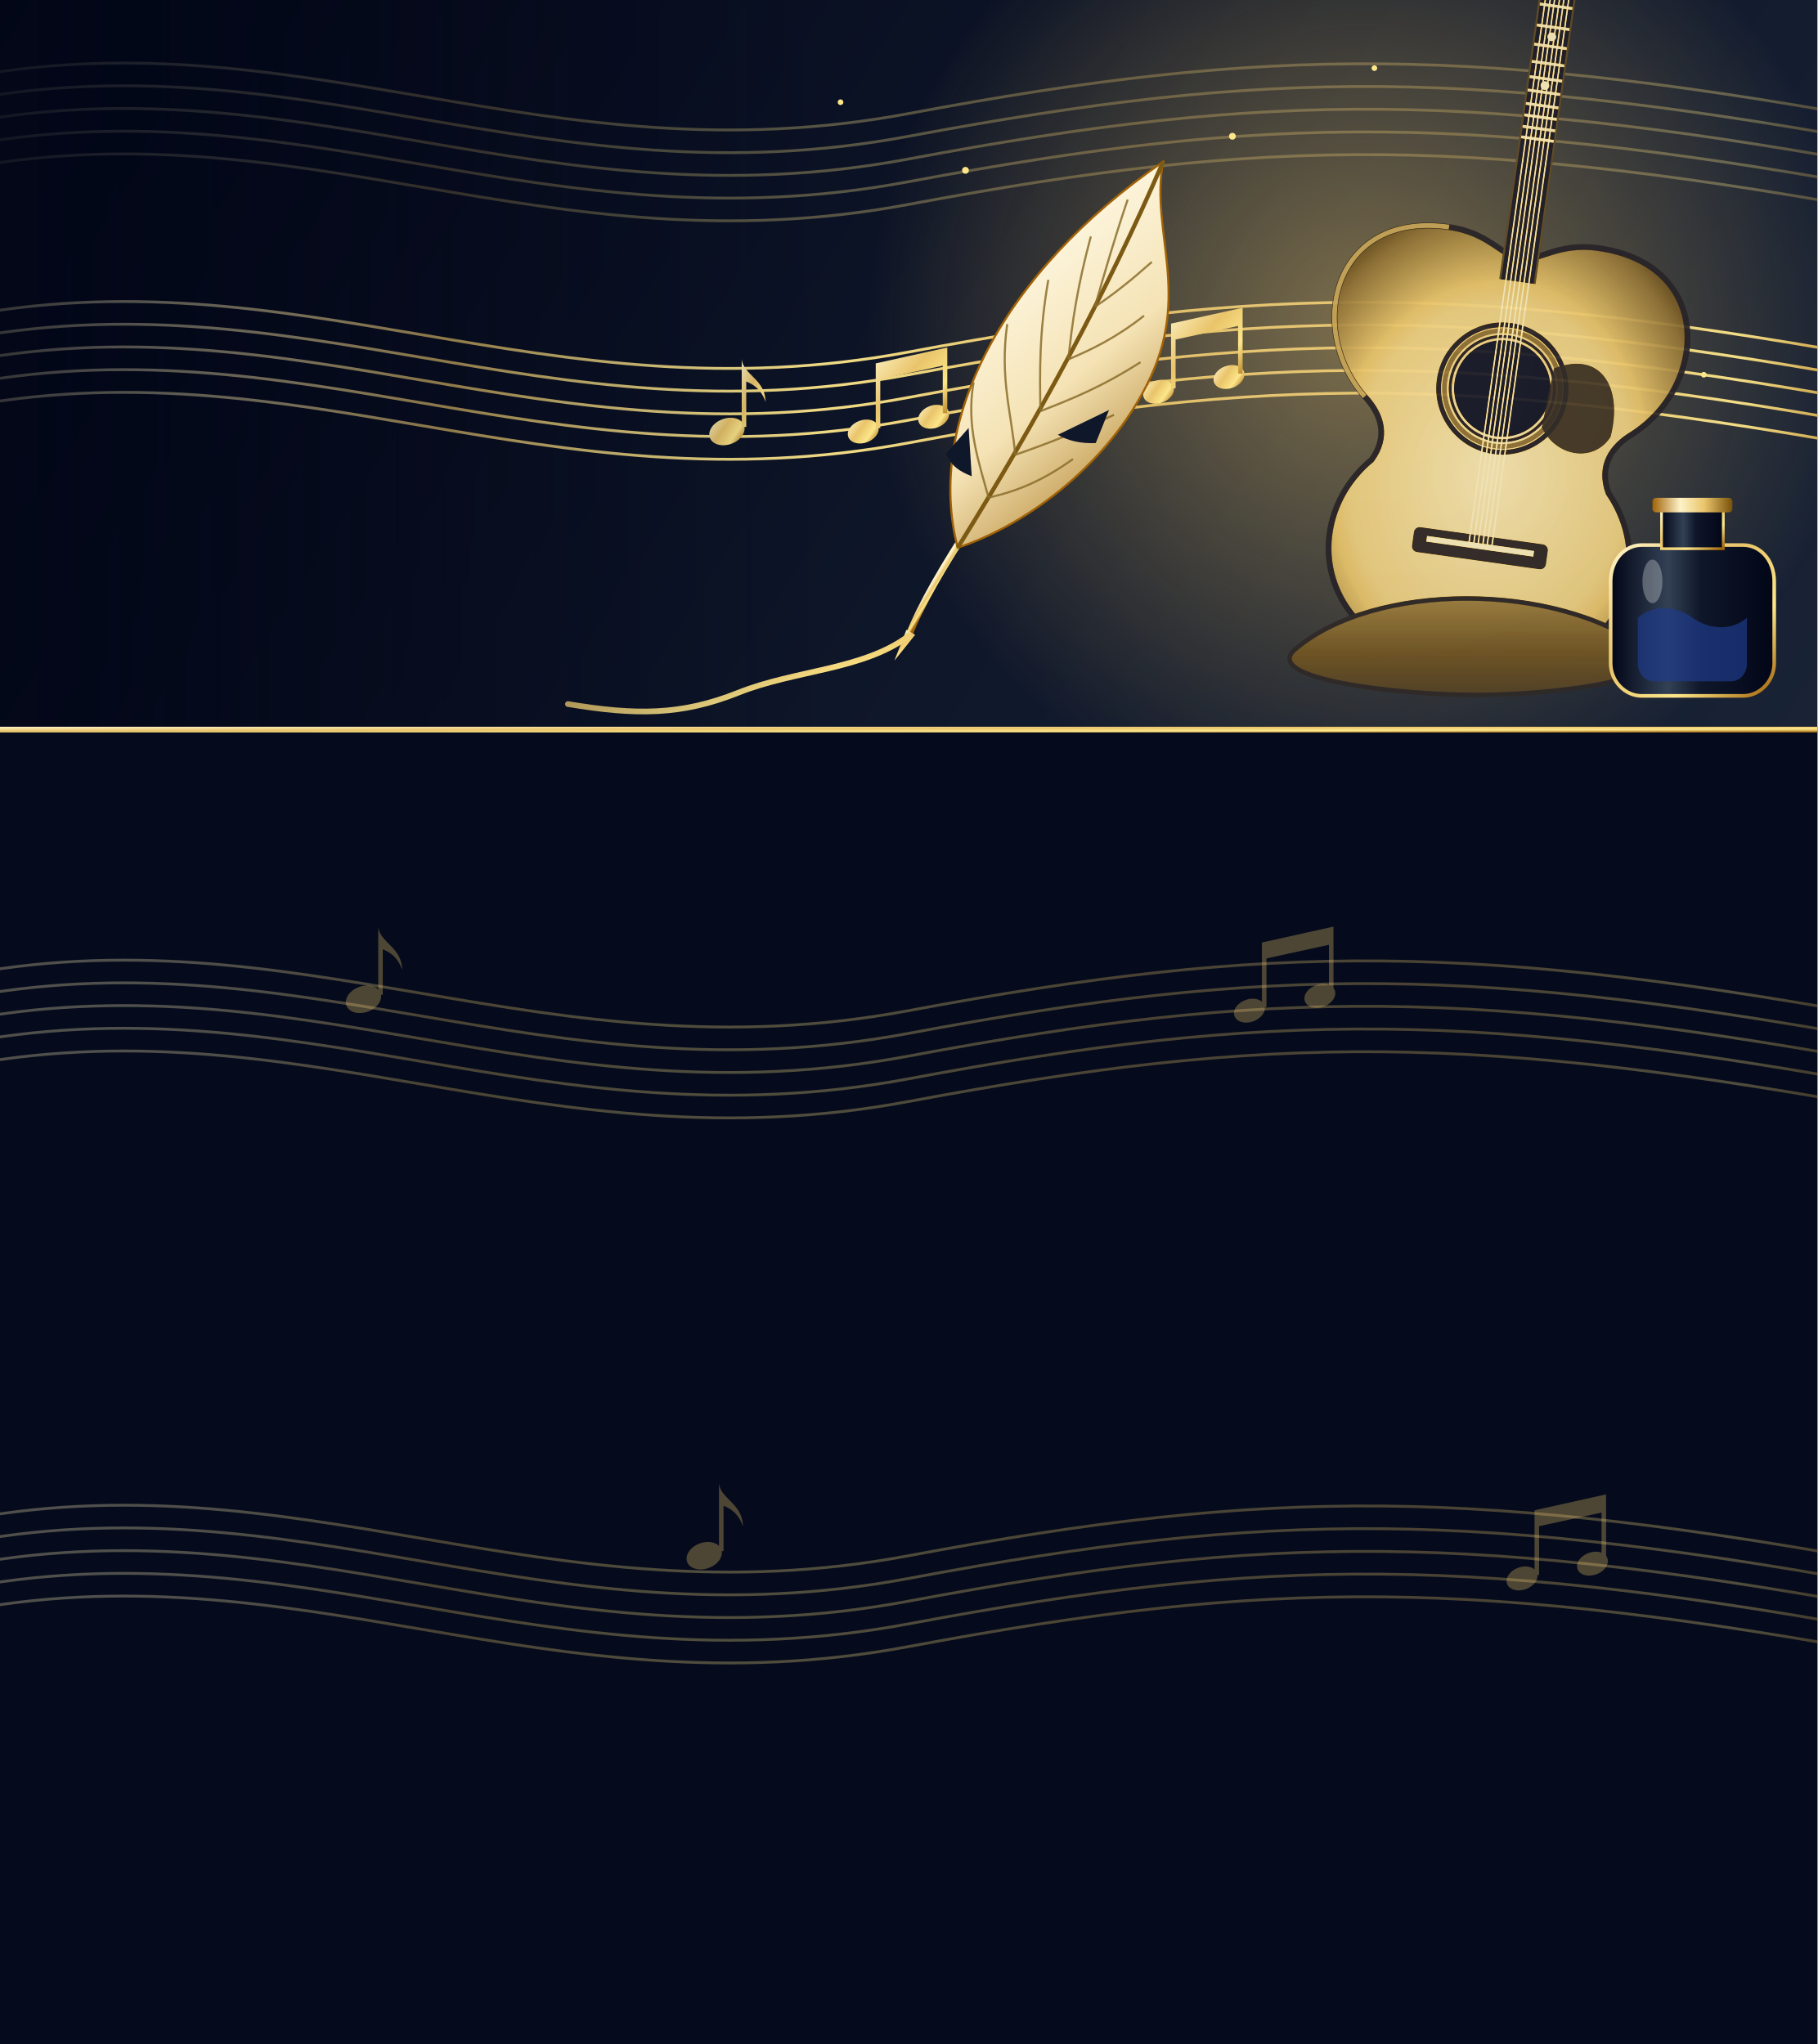
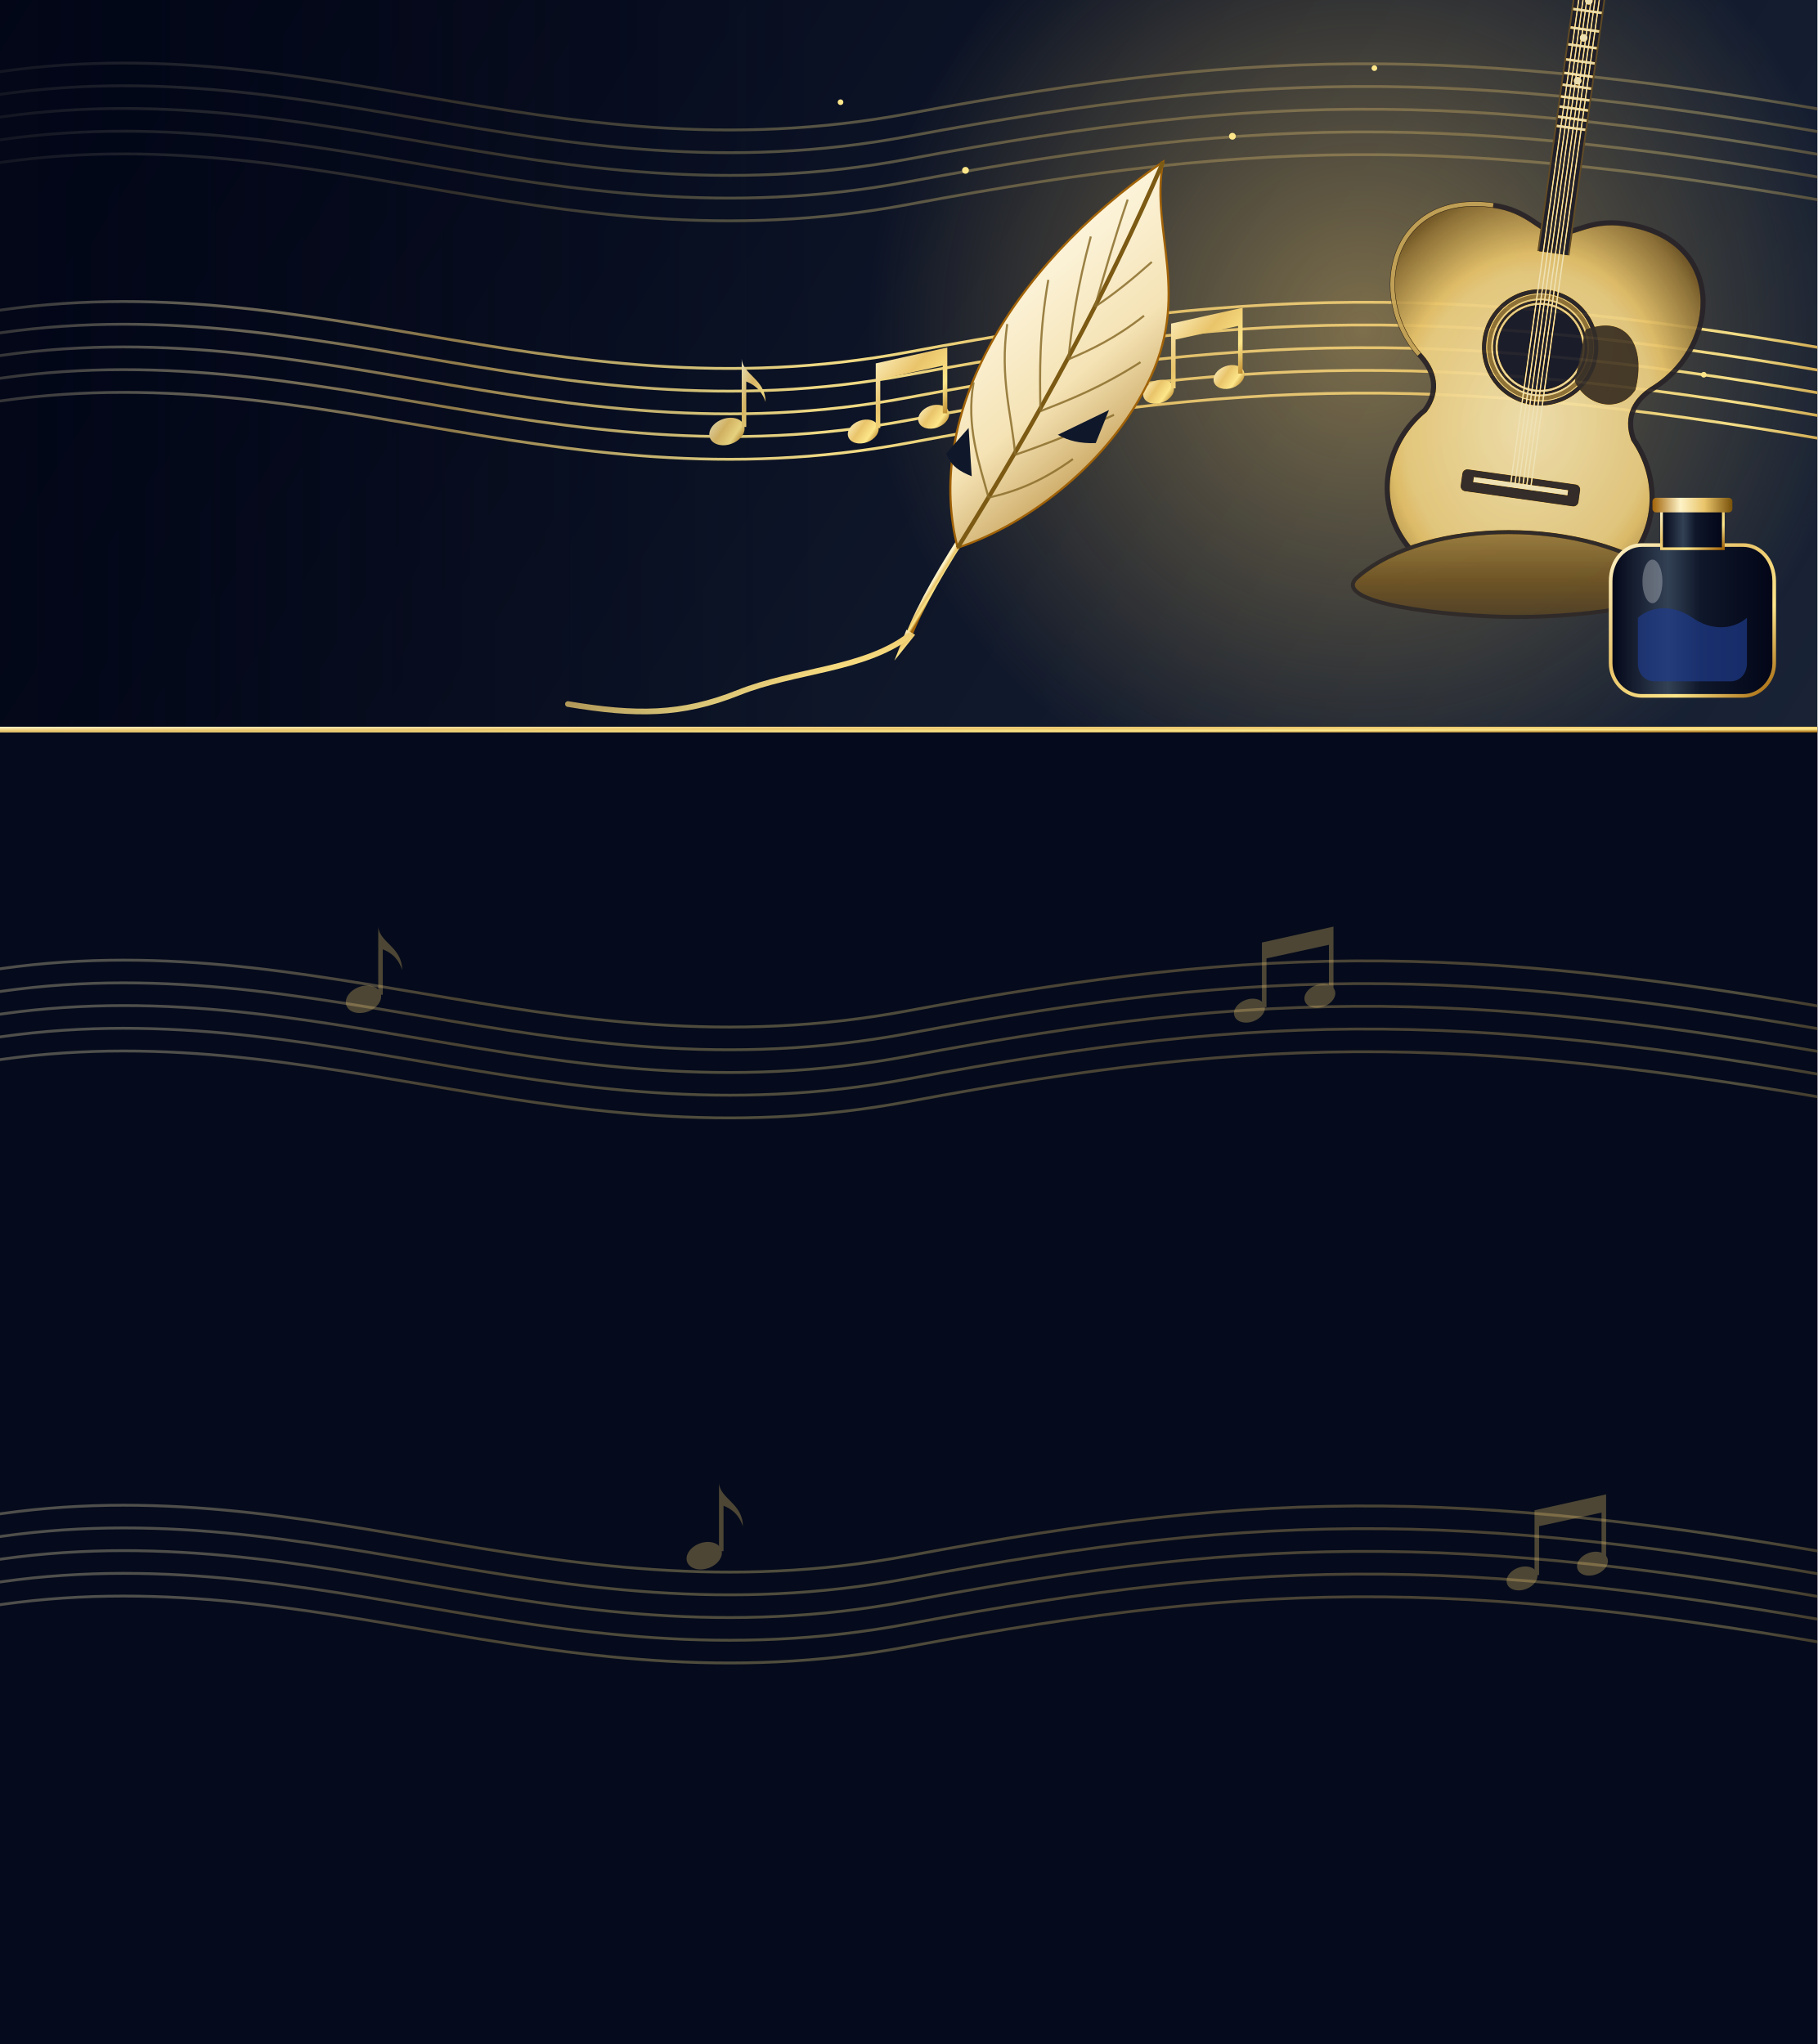
<svg xmlns="http://www.w3.org/2000/svg" xmlns:xlink="http://www.w3.org/1999/xlink" viewBox="0 0 1600 1800" preserveAspectRatio="xMaxYMin slice">
  <defs>
    <linearGradient id="bg" x1="0" y1="0" x2="1" y2=".7">
      <stop offset="0" stop-color="#020617" />
      <stop offset=".5" stop-color="#0f172a" />
      <stop offset="1" stop-color="#1e293b" />
    </linearGradient>
    <linearGradient id="fade" x1="0" y1="0" x2="1" y2="0">
      <stop offset="0" stop-color="#020617" stop-opacity=".8" />
      <stop offset=".46" stop-color="#020617" stop-opacity="0" />
    </linearGradient>
    <linearGradient id="gold" x1="0" y1="0" x2="1" y2="1">
      <stop offset="0" stop-color="#fef3c7" />
      <stop offset=".4" stop-color="#e9c46a" />
      <stop offset=".7" stop-color="#fde68a" />
      <stop offset="1" stop-color="#a16207" />
    </linearGradient>
    <linearGradient id="feather" x1="0" y1="0" x2="1" y2="1">
      <stop offset="0" stop-color="#fffbeb" />
      <stop offset=".55" stop-color="#f5e3b5" />
      <stop offset="1" stop-color="#b58a3a" />
    </linearGradient>
    <linearGradient id="ink" x1="0" y1="0" x2="1" y2="0">
      <stop offset="0" stop-color="#020617" />
      <stop offset=".35" stop-color="#334155" />
      <stop offset=".55" stop-color="#0f172a" />
      <stop offset="1" stop-color="#020617" />
    </linearGradient>
    <radialGradient id="glow">
      <stop offset="0" stop-color="#e9c46a" stop-opacity=".5" />
      <stop offset="1" stop-color="#e9c46a" stop-opacity="0" />
    </radialGradient>
    <linearGradient id="chrome" x1="0" y1="0" x2="1" y2="0">
      <stop offset="0" stop-color="#a16207" />
      <stop offset=".35" stop-color="#fef3c7" />
      <stop offset=".65" stop-color="#e9c46a" />
      <stop offset="1" stop-color="#78510a" />
    </linearGradient>
    <pattern id="mesh" width="14" height="14" patternUnits="userSpaceOnUse" patternTransform="rotate(45)">
      <path d="M0 0H14M0 0V14" stroke="#020617" stroke-opacity=".55" stroke-width="2" />
    </pattern>
    <g id="n1">
      <ellipse rx="16" ry="11.500" transform="rotate(-20)" />
      <path d="M13-4V-64C14-50 34-46 34-26 30-38 22-42 17-44V-4Z" />
    </g>
    <g id="n2">
      <ellipse rx="14" ry="10" transform="rotate(-20)" />
      <ellipse cx="62" cy="-13" rx="14" ry="10" transform="rotate(-20 62 -13)" />
      <path d="M11-3V-60L74-74V-16H70V-58L15-46V-3Z" />
    </g>
    <g id="st" fill="none" stroke="url(#gold)" stroke-width="2.500">
      <path d="M-40 0C260-60 480 90 800 30S1300-30 1680 40" />
      <path d="M-40 20C260-40 480 110 800 50S1300-10 1680 60" />
      <path d="M-40 40C260-20 480 130 800 70S1300 10 1680 80" />
      <path d="M-40 60C260 0 480 150 800 90S1300 30 1680 100" />
      <path d="M-40 80C260 20 480 170 800 110S1300 50 1680 120" />
    </g>
    <linearGradient id="gcou_sky" x1="0" y1="0" x2="0" y2="1">
      <stop offset="0" stop-color="#365314" />
      <stop offset=".42" stop-color="#a16207" />
      <stop offset=".72" stop-color="#f59e0b" />
      <stop offset="1" stop-color="#fde68a" />
    </linearGradient>
    <linearGradient id="gcou_fade" x1="0" y1="0" x2="1" y2="0">
      <stop offset="0" stop-color="#26390c" stop-opacity=".92" />
      <stop offset=".5" stop-color="#26390c" stop-opacity="0" />
    </linearGradient>
    <radialGradient id="gcou_sun">
      <stop offset="0" stop-color="#fffbeb" />
      <stop offset=".55" stop-color="#fde047" />
      <stop offset="1" stop-color="#f97316" />
    </radialGradient>
    <radialGradient id="gcou_glow">
      <stop offset="0" stop-color="#fef08a" stop-opacity=".85" />
      <stop offset="1" stop-color="#fef08a" stop-opacity="0" />
    </radialGradient>
    <radialGradient id="gcou_top" cx=".5" cy=".55" r=".72">
      <stop offset="0" stop-color="#fde9b0" />
      <stop offset=".55" stop-color="#e8b862" />
      <stop offset=".84" stop-color="#a65a1a" />
      <stop offset="1" stop-color="#4a2207" />
    </radialGradient>
    <linearGradient id="gcou_neck" x1="0" y1="0" x2="1" y2="0">
      <stop offset="0" stop-color="#6b3a12" />
      <stop offset=".5" stop-color="#c98a3e" />
      <stop offset="1" stop-color="#6b3a12" />
    </linearGradient>
    <linearGradient id="gcou_hat" x1="0" y1="0" x2="0" y2="1">
      <stop offset="0" stop-color="#a86a2c" />
      <stop offset="1" stop-color="#5c3310" />
    </linearGradient>
    <linearGradient id="gcou_leather" x1="0" y1="0" x2="0" y2="1">
      <stop offset="0" stop-color="#8a4f1d" />
      <stop offset="1" stop-color="#4a2a0e" />
    </linearGradient>
    <pattern id="gcou_plank" width="1600" height="150" patternUnits="userSpaceOnUse">
      <rect width="1600" height="150" fill="#e9d3a4" />
      <path d="M0 0H1600M420 0V150M1080 0V150" stroke="#9c7437" stroke-width="3" />
      <path d="M0 40C200 26 360 58 620 40S1100 24 1600 44M0 92C300 74 520 112 800 92S1300 80 1600 100M0 124C200 118 380 132 700 122" fill="none" stroke="#c3a067" stroke-width="2" />
      <circle cx="1240" cy="70" r="16" fill="none" stroke="#b08a50" stroke-width="3" />
      <circle cx="1240" cy="70" r="7" fill="#9c7437" />
    </pattern>
    <g id="gcou_post">
      <rect x="-10" y="-96" width="20" height="150" fill="#3f2508" />
      <path d="M-10-96 0-110 10-96Z" fill="#3f2508" />
    </g>
    <g id="gcou_wheat">
      <path d="M0 0C4-30 2-60 10-92" fill="none" stroke="#fef08a" stroke-width="3" />
      <g fill="#fde68a">
        <ellipse cx="10" cy="-96" rx="5" ry="11" />
        <ellipse cx="2" cy="-80" rx="5" ry="10" transform="rotate(-24 2 -80)" />
        <ellipse cx="17" cy="-78" rx="5" ry="10" transform="rotate(24 17 -78)" />
        <ellipse cx="0" cy="-62" rx="5" ry="10" transform="rotate(-24)" />
        <ellipse cx="14" cy="-60" rx="5" ry="10" transform="rotate(24 14 -60)" />
      </g>
    </g>
    <path id="gcou_star" d="M0-26 7-8 26-8 11 4 17 24 0 12-17 24-11 4-26-8-7-8Z" />
    <filter id="vx_gold" color-interpolation-filters="sRGB" x="-10%" y="-10%" width="120%" height="120%">
      <feColorMatrix type="matrix" values=".3 .59 .11 0 0  .3 .59 .11 0 0  .3 .59 .11 0 0  0 0 0 1 0" />
      <feComponentTransfer>
        <feFuncR type="table" tableValues=".04 .45 .91 1" />
        <feFuncG type="table" tableValues=".06 .34 .77 .96" />
        <feFuncB type="table" tableValues=".16 .14 .42 .8" />
      </feComponentTransfer>
    </filter>
  </defs>
  <rect width="1600" height="1800" fill="url(#bg)" />
  <circle cx="1200" cy="290" r="440" fill="url(#glow)" />
  <g opacity=".95" transform="translate(0 280)">
    <use xlink:href="#st" />
  </g>
  <g opacity=".32" transform="translate(0 70)">
    <use xlink:href="#st" />
  </g>
  <g fill="url(#gold)">
    <use xlink:href="#n1" x="640" y="380" />
    <use xlink:href="#n2" x="760" y="380" />
    <use xlink:href="#n1" x="920" y="372" />
    <use xlink:href="#n2" x="1020" y="345" />
  </g>
-   <g filter="url(#vx_gold)" opacity=".92">
+   <g filter="url(#vx_gold)" opacity=".92" transform="translate(1600 40) scale(.88) translate(-1600 -40)">
    <g transform="translate(1330 290) rotate(8) scale(.85)">
      <path d="M-140 90C-210 30-200-96-78-96-36-96-20-74 0-74 20-74 36-96 78-96 200-96 210 30 140 90 120 106 110 128 124 154 190 226 158 356 0 356-158 356-190 226-124 154-110 128-120 106-140 90Z" fill="url(#gcou_top)" stroke="#2a1305" stroke-width="6" />
      <path d="M-140 90C-210 30-200-96-78-96" fill="none" stroke="#fff7d6" stroke-opacity=".55" stroke-width="5" />
      <g fill="none" stroke="#2a1305">
        <circle cx="0" cy="62" r="66" stroke-width="5" />
        <circle cx="0" cy="62" r="60" stroke="#a16207" stroke-width="5" />
        <circle cx="0" cy="62" r="54" stroke-width="3" />
      </g>
      <circle cx="0" cy="62" r="50" fill="#120702" />
      <path d="M50 34C96 8 124 44 118 96 104 126 64 124 46 96Z" fill="#3b1703" opacity=".9" />
      <rect x="-70" y="216" width="140" height="26" rx="6" fill="#3b1703" />
      <rect x="-56" y="224" width="112" height="6" fill="#fef3c7" />
      <rect x="-19" y="-470" width="38" height="420" fill="url(#gcou_neck)" />
      <rect x="-17" y="-470" width="34" height="420" fill="#1c0d03" />
      <g stroke="#e7e5e4" stroke-width="3">
        <path d="M-17-446H17M-17-416H17M-17-388H17M-17-362H17M-17-338H17M-17-316H17M-17-296H17M-17-278H17M-17-262H17M-17-248H17M-17-234H17M-17-222H17M-17-210H17M-17-199H17" />
      </g>
      <g fill="#fef3c7">
        <circle cy="-402" r="4.500" />
        <circle cy="-350" r="4.500" />
        <circle cy="-306" r="4.500" />
        <circle cy="-255" r="4.500" />
      </g>
      <path d="M-24-470C-34-510-34-540-24-566H24C34-540 34-510 24-470Z" fill="#3b1703" stroke="#c98a3e" stroke-width="3" />
      <g fill="#d6d3d1">
        <circle cx="-34" cy="-496" r="8" />
        <circle cx="-36" cy="-520" r="8" />
        <circle cx="-34" cy="-544" r="8" />
        <circle cx="34" cy="-496" r="8" />
        <circle cx="36" cy="-520" r="8" />
        <circle cx="34" cy="-544" r="8" />
      </g>
      <g stroke="#f5f5f4" stroke-width="1.500">
        <path d="M-12 228V-470M-7 228V-470M-2.500 228V-470M2.500 228V-470M7 228V-470M12 228V-470" />
      </g>
      <path d="M-112 280C-180 180-190 60-160-36" fill="none" stroke="url(#gcou_leather)" stroke-width="16" opacity="0" />
    </g>
    <path d="M1020 600C1090 540 1250 540 1330 600 1360 626 1250 640 1180 640S990 626 1020 600Z" fill="url(#gcou_hat)" stroke="#2f1a07" stroke-width="4" transform="translate(120 -28)" />
  </g>
  <g transform="translate(800 560) rotate(30) scale(.74)">
    <path d="M0 0C-6-40-6-90-2-160" fill="none" stroke="url(#gold)" stroke-width="8" stroke-linecap="round" />
    <path d="M-6-5 0 34 6-5Z" fill="url(#gold)" />
    <path d="M-2-120C-110-230-120-430-20-640 8-560 90-520 96-400 102-300 60-190-2-120Z" fill="url(#feather)" stroke="#a16207" stroke-width="2.500" />
    <path d="M-2-120C4-300 0-470-20-640" fill="none" stroke="#7c5a13" stroke-width="5" />
    <g fill="none" stroke="#8a6d2b" stroke-width="2.500" opacity=".85">
      <path d="M0-190C-30-220-66-250-84-300M2-250C-26-290-60-320-84-380M2-310C-22-350-46-390-68-450M0-380C-18-420-34-460-50-520M-4-450C-14-490-24-530-34-580M0-190C26-214 46-240 64-280M2-250C28-280 52-310 80-350M2-310C26-340 50-370 76-420M0-380C18-404 36-430 52-470M-4-450C8-474 18-500 28-530" />
    </g>
    <path d="M-70-210C-56-200-46-200-30-202L-62-250Z" fill="#0f172a" />
    <path d="M78-310C62-300 48-296 34-296L72-352Z" fill="#0f172a" />
  </g>
  <g transform="translate(1490 480) scale(.8)">
    <path d="M-56 0C-74 0-90 16-90 40V130C-90 150-74 166-56 166H56C74 166 90 150 90 130V40C90 16 74 0 56 0Z" fill="url(#ink)" stroke="url(#gold)" stroke-width="4" />
    <path d="M-34-40H34V4H-34Z" fill="url(#ink)" stroke="url(#gold)" stroke-width="3" />
    <rect x="-44" y="-52" width="88" height="16" rx="4" fill="url(#chrome)" />
    <path d="M-60 80C-44 66-20 66 0 80S44 94 60 80V130C60 142 52 150 42 150H-42C-52 150-60 142-60 130Z" fill="#1e3a8a" opacity=".7" />
    <ellipse cx="-44" cy="40" rx="11" ry="24" fill="#fff" opacity=".28" />
  </g>
  <path d="M800 560C760 590 700 590 650 610S560 630 500 620" fill="none" stroke="url(#gold)" stroke-width="5" stroke-linecap="round" />
  <g fill="#fde68a">
    <circle cx="1085" cy="120" r="3" />
    <circle cx="1210" cy="60" r="2.500" />
    <circle cx="850" cy="150" r="3" />
    <circle cx="1500" cy="330" r="2.500" />
    <circle cx="740" cy="90" r="2.500" />
  </g>
  <rect width="1600" height="700" fill="url(#fade)" />
  <rect y="640" width="1600" height="1160" fill="#050b1c" />
  <rect y="640" width="1600" height="5" fill="url(#gold)" />
  <g opacity=".3" transform="translate(0 860)">
    <use xlink:href="#st" />
  </g>
  <g opacity=".3" transform="translate(0 1340)">
    <use xlink:href="#st" />
  </g>
  <g opacity=".32" fill="#e9c46a">
    <use xlink:href="#n1" x="320" y="880" />
    <use xlink:href="#n2" x="1100" y="890" />
    <use xlink:href="#n1" x="620" y="1370" />
    <use xlink:href="#n2" x="1340" y="1390" />
  </g>
</svg>
